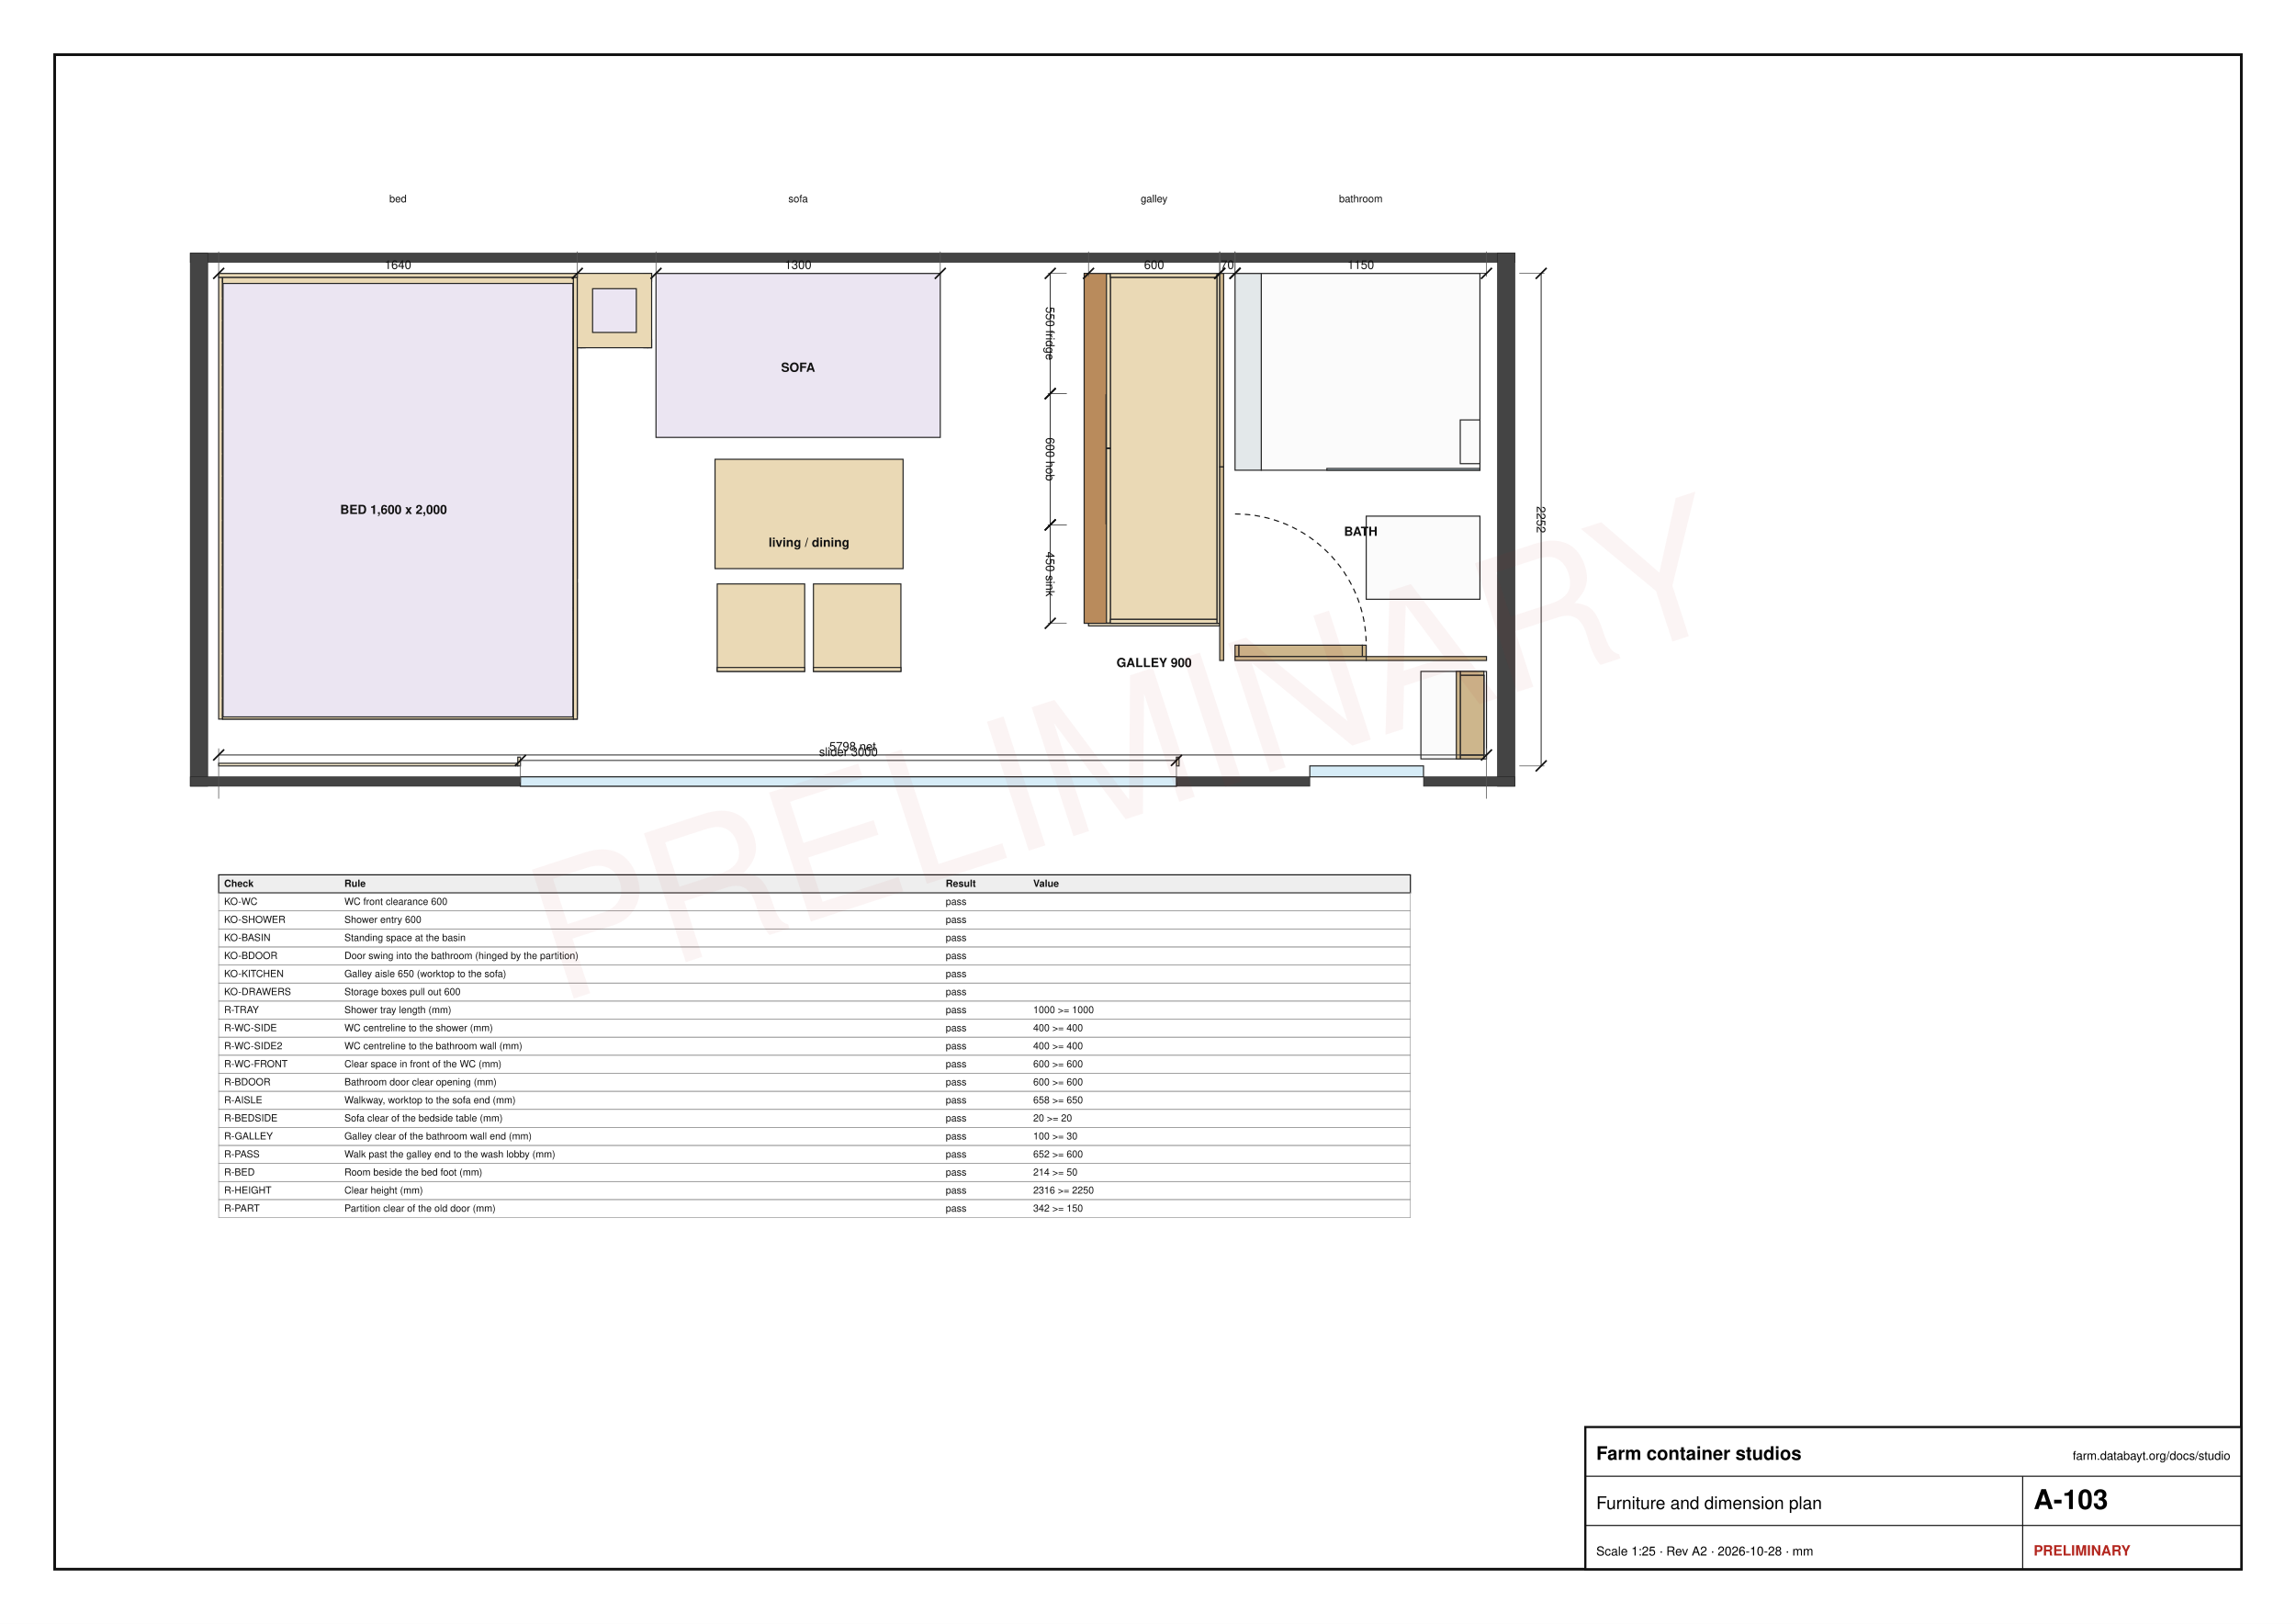
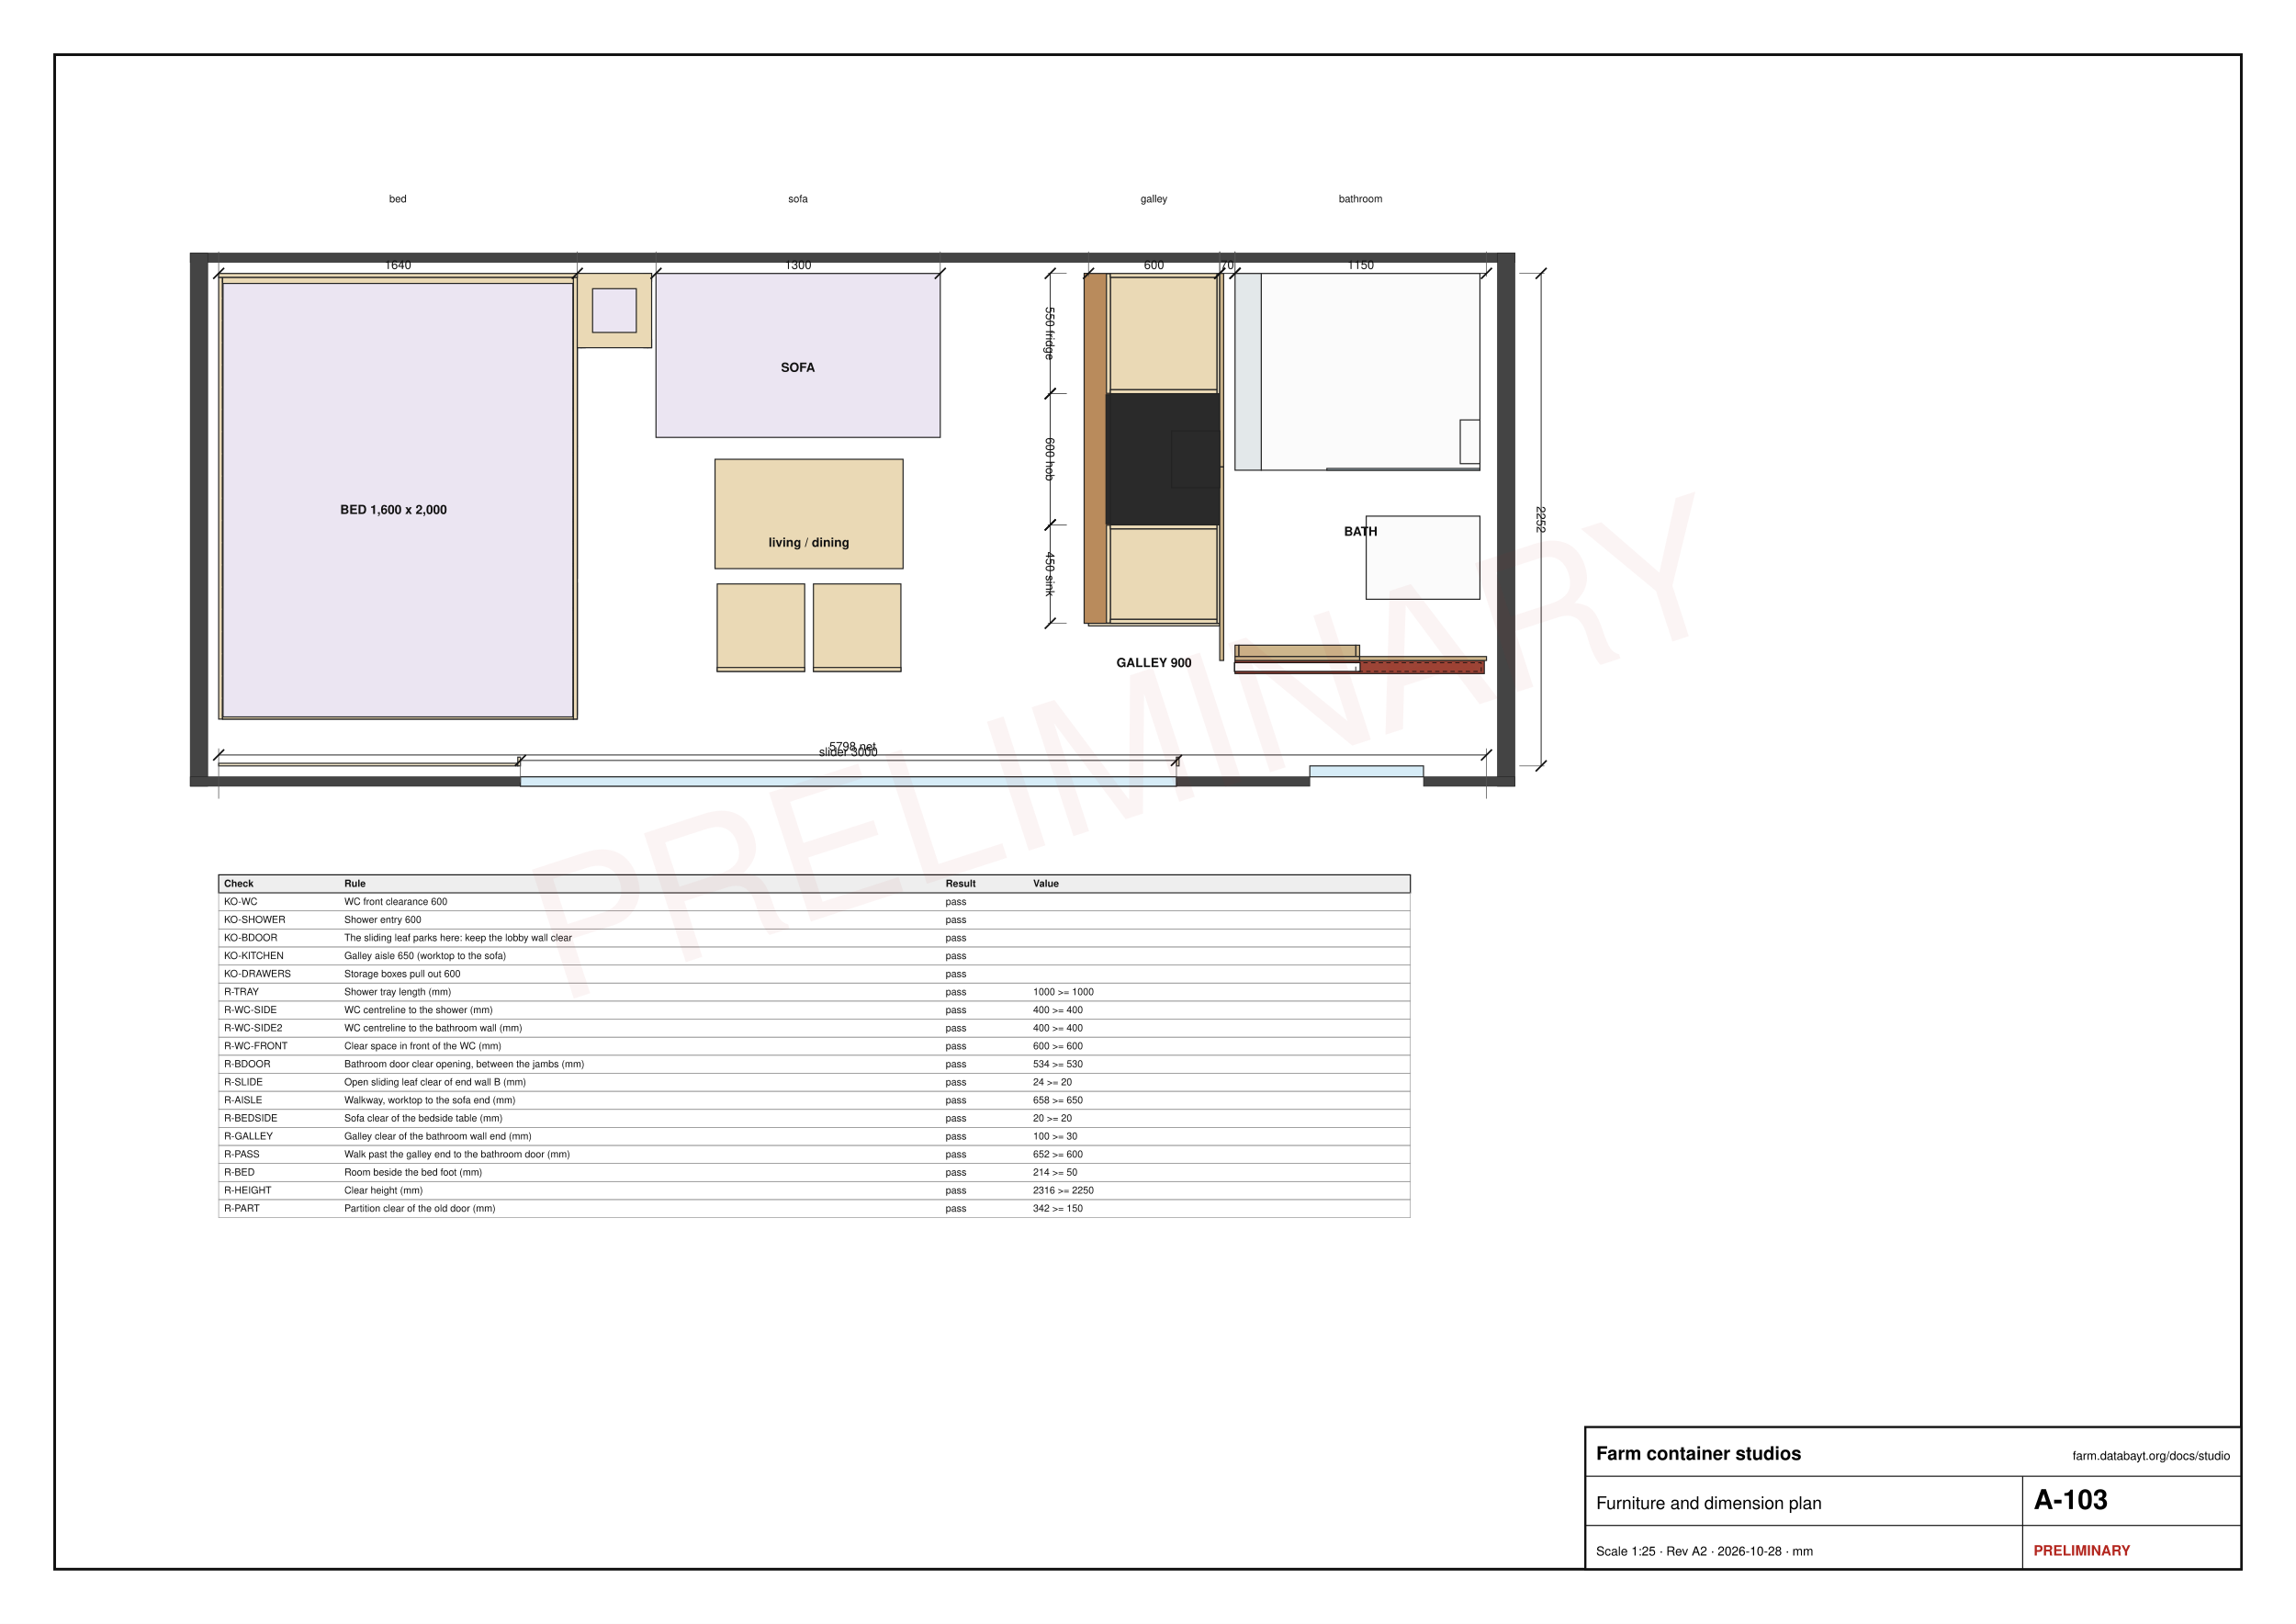
<svg xmlns="http://www.w3.org/2000/svg" width="420mm" height="297mm" viewBox="0 0 420 297" font-family="Helvetica, Arial, sans-serif">
  <rect x="0" y="0" width="420" height="297" fill="#fff" />
  <rect x="10" y="10" width="400" height="277" fill="none" stroke="#111" stroke-width="0.5" />
  <rect x="34.8" y="46.28" width="242.32" height="1.72" fill="#444" stroke="#222" stroke-width="0.1" />
  <rect x="34.8" y="46.28" width="3.2" height="97.52" fill="#444" stroke="#222" stroke-width="0.1" />
  <rect x="273.92" y="46.28" width="3.2" height="97.52" fill="#444" stroke="#222" stroke-width="0.1" />
  <rect x="34.8" y="142.08" width="60.4" height="1.72" fill="#444" stroke="#222" stroke-width="0.1" />
  <rect x="95.2" y="142.08" width="120" height="1.72" fill="#444" stroke="#222" stroke-width="0.1" />
  <rect x="215.2" y="142.08" width="24.4" height="1.72" fill="#444" stroke="#222" stroke-width="0.1" />
  <rect x="260.4" y="142.08" width="16.72" height="1.72" fill="#444" stroke="#222" stroke-width="0.1" />
  <rect x="95.2" y="142.08" width="120" height="1.72" fill="#d6ecf7" stroke="#222" stroke-width="0.2" />
  <rect x="230.72" y="50" width="40" height="36" fill="#fbfbfb" stroke="#222" stroke-width="0.2" />
  <rect x="104.88" y="50.72" width="0.72" height="80.8" fill="#ead9b5" stroke="#222" stroke-width="0.2" />
  <rect x="40" y="139.6" width="54.72" height="0.48" fill="#f2e6c9" stroke="#222" stroke-width="0.2" />
  <rect x="81.36" y="82.48" width="23.52" height="22.48" fill="#f2e6c9" stroke="#222" stroke-width="0.2" />
  <rect x="81.36" y="107.44" width="23.52" height="22.48" fill="#f2e6c9" stroke="#222" stroke-width="0.2" />
  <rect x="200" y="72" width="0.72" height="42" fill="#ead9b5" stroke="#222" stroke-width="0.2" />
  <rect x="199.12" y="72.72" width="23.52" height="22.56" fill="#ead9b5" stroke="#222" stroke-width="0.2" />
  <rect x="199.12" y="96.72" width="23.52" height="16.56" fill="#ead9b5" stroke="#222" stroke-width="0.2" />
  <rect x="199.2" y="73.72" width="22.16" height="20.56" fill="#f2e6c9" stroke="#222" stroke-width="0.2" />
  <rect x="107.04" y="51.44" width="10.72" height="10.72" fill="#ead9b5" stroke="#222" stroke-width="0.2" />
  <rect x="199.2" y="73.24" width="22.64" height="0.48" fill="#f2e6c9" stroke="#222" stroke-width="0.2" />
  <rect x="199.2" y="94.28" width="22.64" height="0.48" fill="#f2e6c9" stroke="#222" stroke-width="0.2" />
  <rect x="221.36" y="73.72" width="0.48" height="20.56" fill="#f2e6c9" stroke="#222" stroke-width="0.2" />
  <rect x="80.88" y="82" width="24" height="0.48" fill="#f2e6c9" stroke="#222" stroke-width="0.2" />
  <rect x="80.88" y="104.96" width="24" height="0.48" fill="#f2e6c9" stroke="#222" stroke-width="0.2" />
  <rect x="80.88" y="82.48" width="0.48" height="22.48" fill="#f2e6c9" stroke="#222" stroke-width="0.2" />
  <rect x="80.88" y="106.96" width="24" height="0.48" fill="#f2e6c9" stroke="#222" stroke-width="0.2" />
  <rect x="80.88" y="129.92" width="24" height="0.48" fill="#f2e6c9" stroke="#222" stroke-width="0.2" />
  <rect x="80.88" y="107.44" width="0.48" height="22.48" fill="#f2e6c9" stroke="#222" stroke-width="0.2" />
  <rect x="104.88" y="81.68" width="0.72" height="24.08" fill="#ead9b5" stroke="#222" stroke-width="0.2" />
  <rect x="104.88" y="106.64" width="0.72" height="24.08" fill="#ead9b5" stroke="#222" stroke-width="0.2" />
  <rect x="104.88" y="51.44" width="0.72" height="30.16" fill="#ead9b5" stroke="#222" stroke-width="0.2" />
  <rect x="77.6" y="105.84" width="27.28" height="0.72" fill="#ead9b5" stroke="#222" stroke-width="0.2" />
  <rect x="132" y="114.44" width="14.4" height="0.72" fill="#ead9b5" stroke="#222" stroke-width="0.2" />
  <rect x="138.84" y="107.6" width="0.72" height="13.68" fill="#ead9b5" stroke="#222" stroke-width="0.2" />
  <rect x="149.6" y="114.44" width="14.4" height="0.72" fill="#ead9b5" stroke="#222" stroke-width="0.2" />
  <rect x="156.44" y="107.6" width="0.72" height="13.68" fill="#ead9b5" stroke="#222" stroke-width="0.2" />
  <rect x="131.2" y="106.8" width="16" height="16" fill="#ead9b5" stroke="#222" stroke-width="0.2" />
  <rect x="148.8" y="106.8" width="16" height="16" fill="#ead9b5" stroke="#222" stroke-width="0.2" />
  <rect x="249.92" y="94.4" width="20.8" height="15.2" fill="#fbfbfb" stroke="#222" stroke-width="0.2" />
  <rect x="40" y="50.72" width="0.72" height="80.8" fill="#ead9b5" stroke="#222" stroke-width="0.2" />
  <rect x="104.88" y="50.72" width="0.72" height="80.8" fill="#ead9b5" stroke="#222" stroke-width="0.2" />
  <rect x="40.72" y="50.72" width="64.16" height="0.72" fill="#ead9b5" stroke="#222" stroke-width="0.2" />
  <rect x="40.72" y="130.8" width="64.16" height="0.72" fill="#ead9b5" stroke="#222" stroke-width="0.2" />
  <rect x="76.88" y="51.44" width="0.72" height="79.36" fill="#ead9b5" stroke="#222" stroke-width="0.2" />
  <rect x="40.72" y="51.44" width="0.72" height="79.36" fill="#ead9b5" stroke="#222" stroke-width="0.2" />
  <rect x="104.16" y="51.44" width="0.72" height="79.36" fill="#ead9b5" stroke="#222" stroke-width="0.2" />
  <rect x="40.72" y="50.72" width="64.16" height="3.6" fill="#ead9b5" stroke="#222" stroke-width="0.2" />
  <rect x="40.72" y="54.78" width="64.16" height="3.6" fill="#ead9b5" stroke="#222" stroke-width="0.2" />
  <rect x="40.72" y="58.85" width="64.16" height="3.6" fill="#ead9b5" stroke="#222" stroke-width="0.2" />
  <rect x="40.72" y="62.91" width="64.16" height="3.6" fill="#ead9b5" stroke="#222" stroke-width="0.2" />
  <rect x="40.72" y="66.97" width="64.16" height="3.6" fill="#ead9b5" stroke="#222" stroke-width="0.2" />
  <rect x="40.72" y="71.04" width="64.16" height="3.6" fill="#ead9b5" stroke="#222" stroke-width="0.2" />
  <rect x="40.72" y="75.1" width="64.16" height="3.6" fill="#ead9b5" stroke="#222" stroke-width="0.2" />
  <rect x="40.72" y="79.16" width="64.16" height="3.6" fill="#ead9b5" stroke="#222" stroke-width="0.2" />
  <rect x="40.72" y="83.23" width="64.16" height="3.6" fill="#ead9b5" stroke="#222" stroke-width="0.2" />
  <rect x="40.72" y="87.29" width="64.16" height="3.6" fill="#ead9b5" stroke="#222" stroke-width="0.2" />
  <rect x="40.72" y="91.35" width="64.16" height="3.6" fill="#ead9b5" stroke="#222" stroke-width="0.2" />
  <rect x="40.72" y="95.41" width="64.16" height="3.6" fill="#ead9b5" stroke="#222" stroke-width="0.2" />
  <rect x="40.72" y="99.48" width="64.16" height="3.6" fill="#ead9b5" stroke="#222" stroke-width="0.2" />
  <rect x="40.72" y="103.54" width="64.16" height="3.6" fill="#ead9b5" stroke="#222" stroke-width="0.2" />
  <rect x="40.72" y="107.6" width="64.16" height="3.6" fill="#ead9b5" stroke="#222" stroke-width="0.2" />
  <rect x="40.72" y="111.67" width="64.16" height="3.6" fill="#ead9b5" stroke="#222" stroke-width="0.2" />
  <rect x="40.72" y="115.73" width="64.16" height="3.6" fill="#ead9b5" stroke="#222" stroke-width="0.2" />
  <rect x="40.72" y="119.79" width="64.16" height="3.6" fill="#ead9b5" stroke="#222" stroke-width="0.2" />
  <rect x="40.72" y="123.86" width="64.16" height="3.6" fill="#ead9b5" stroke="#222" stroke-width="0.2" />
  <rect x="40.72" y="127.92" width="64.16" height="3.6" fill="#ead9b5" stroke="#222" stroke-width="0.2" />
  <rect x="198.4" y="72.06" width="0.72" height="23.88" fill="#ead9b5" stroke="#222" stroke-width="0.2" />
  <rect x="199.2" y="73.72" width="22.16" height="20.56" fill="#f2e6c9" stroke="#222" stroke-width="0.2" />
  <rect x="105.6" y="50" width="0.72" height="1.44" fill="#ead9b5" stroke="#222" stroke-width="0.2" />
  <rect x="106.32" y="50" width="0.72" height="1.44" fill="#ead9b5" stroke="#222" stroke-width="0.2" />
  <rect x="105.6" y="62.16" width="0.72" height="1.44" fill="#ead9b5" stroke="#222" stroke-width="0.2" />
  <rect x="106.32" y="62.16" width="0.72" height="1.44" fill="#ead9b5" stroke="#222" stroke-width="0.2" />
  <rect x="117.76" y="50" width="0.72" height="1.44" fill="#ead9b5" stroke="#222" stroke-width="0.2" />
  <rect x="118.48" y="50" width="0.72" height="1.44" fill="#ead9b5" stroke="#222" stroke-width="0.2" />
  <rect x="117.76" y="62.16" width="0.72" height="1.44" fill="#ead9b5" stroke="#222" stroke-width="0.2" />
  <rect x="118.48" y="62.16" width="0.72" height="1.44" fill="#ead9b5" stroke="#222" stroke-width="0.2" />
  <rect x="133.2" y="93.64" width="29.6" height="0.72" fill="#ead9b5" stroke="#222" stroke-width="0.2" />
  <rect x="147.64" y="86" width="0.72" height="16" fill="#ead9b5" stroke="#222" stroke-width="0.2" />
  <rect x="105.6" y="50" width="13.6" height="13.6" fill="#ead9b5" stroke="#222" stroke-width="0.2" />
  <rect x="130.8" y="84" width="34.4" height="20" fill="#ead9b5" stroke="#222" stroke-width="0.2" />
  <rect x="40.8" y="51.84" width="64" height="79.28" fill="#ebe5f2" stroke="#222" stroke-width="0.2" />
  <rect x="199.2" y="73.24" width="22.64" height="0.48" fill="#f2e6c9" stroke="#222" stroke-width="0.2" />
  <rect x="199.2" y="94.28" width="22.64" height="0.48" fill="#f2e6c9" stroke="#222" stroke-width="0.2" />
  <rect x="221.36" y="73.72" width="0.48" height="20.56" fill="#f2e6c9" stroke="#222" stroke-width="0.2" />
  <rect x="120" y="50" width="52" height="30" fill="#ebe5f2" stroke="#222" stroke-width="0.2" />
  <rect x="131.2" y="122.08" width="16" height="0.72" fill="#ead9b5" stroke="#222" stroke-width="0.2" />
  <rect x="148.8" y="122.08" width="16" height="0.72" fill="#ead9b5" stroke="#222" stroke-width="0.2" />
-   <rect x="259.92" y="122.8" width="12" height="16" fill="#fbfbfb" stroke="#222" stroke-width="0.2" />
  <rect x="199.52" y="50.4" width="22" height="20.4" fill="#fbfbfb" stroke="#222" stroke-width="0.2" />
  <rect x="198.4" y="96.06" width="0.72" height="17.88" fill="#ead9b5" stroke="#222" stroke-width="0.2" />
  <rect x="198.4" y="72.06" width="0.72" height="23.88" fill="#ead9b5" stroke="#222" stroke-width="0.2" />
  <rect x="199.12" y="71.28" width="23.52" height="0.72" fill="#ead9b5" stroke="#222" stroke-width="0.2" />
  <rect x="199.12" y="50" width="4" height="21.28" fill="#ead9b5" stroke="#222" stroke-width="0.2" />
  <rect x="218.64" y="50" width="4" height="21.28" fill="#ead9b5" stroke="#222" stroke-width="0.2" />
  <rect x="199.12" y="72" width="23.52" height="0.72" fill="#ead9b5" stroke="#222" stroke-width="0.2" />
  <rect x="199.12" y="95.28" width="23.52" height="0.72" fill="#ead9b5" stroke="#222" stroke-width="0.2" />
  <rect x="199.12" y="72.72" width="4" height="22.56" fill="#ead9b5" stroke="#222" stroke-width="0.2" />
  <rect x="218.64" y="72.72" width="4" height="22.56" fill="#ead9b5" stroke="#222" stroke-width="0.2" />
  <rect x="222.64" y="72" width="0.48" height="24" fill="#f2e6c9" stroke="#222" stroke-width="0.2" />
  <rect x="199.12" y="96" width="23.52" height="0.72" fill="#ead9b5" stroke="#222" stroke-width="0.2" />
  <rect x="199.12" y="113.28" width="23.52" height="0.72" fill="#ead9b5" stroke="#222" stroke-width="0.2" />
  <rect x="199.12" y="96.72" width="4" height="16.56" fill="#ead9b5" stroke="#222" stroke-width="0.2" />
  <rect x="218.64" y="96.72" width="4" height="16.56" fill="#ead9b5" stroke="#222" stroke-width="0.2" />
  <rect x="222.64" y="96" width="0.48" height="18" fill="#f2e6c9" stroke="#222" stroke-width="0.2" />
  <rect x="199.12" y="114" width="24" height="0.48" fill="#f2e6c9" stroke="#222" stroke-width="0.2" />
  <rect x="198.32" y="50" width="24.8" height="64" fill="#b98b5c" stroke="#222" stroke-width="0.2" />
  <rect x="204.32" y="97.4" width="16.8" height="15.2" fill="#c9cdd1" stroke="#222" stroke-width="0.2" />
  <rect x="202.32" y="72.2" width="14" height="23.6" fill="#2a2a2a" stroke="#222" stroke-width="0.2" />
  <rect x="108.4" y="52.8" width="8" height="8" fill="#ebe5f2" stroke="#222" stroke-width="0.2" />
  <rect x="40" y="50" width="65.6" height="0.72" fill="#ead9b5" stroke="#222" stroke-width="0.2" />
  <rect x="225.92" y="50" width="4.8" height="36" fill="#e3e8ea" stroke="#222" stroke-width="0.2" />
-   <rect x="267.12" y="123.52" width="4.32" height="14.56" fill="#cdb68c" stroke="#222" stroke-width="0.2" />
-   <rect x="267.52" y="123.56" width="3.92" height="14.48" fill="#cdb68c" stroke="#222" stroke-width="0.2" />
  <rect x="267.12" y="76.8" width="3.6" height="8" fill="#fbfbfb" stroke="#222" stroke-width="0.2" />
-   <rect x="203.92" y="72" width="19.2" height="24" fill="#2a2a2a" stroke="#222" stroke-width="0.2" />
-   <rect x="203.92" y="72" width="19.2" height="24" fill="#ead9b5" stroke="#222" stroke-width="0.2" />
-   <rect x="203.12" y="50.72" width="19.52" height="62.56" fill="#ead9b5" stroke="#222" stroke-width="0.2" />
-   <rect x="267.12" y="122.8" width="4.32" height="0.72" fill="#cdb68c" stroke="#222" stroke-width="0.2" />
-   <rect x="267.12" y="138.08" width="4.32" height="0.72" fill="#cdb68c" stroke="#222" stroke-width="0.2" />
-   <rect x="267.12" y="123.52" width="4.32" height="14.56" fill="#cdb68c" stroke="#222" stroke-width="0.2" />
-   <rect x="266.4" y="122.8" width="0.72" height="16" fill="#cdb68c" stroke="#222" stroke-width="0.2" />
-   <rect x="226.72" y="118.4" width="22.4" height="1.6" fill="#e0d3ba" stroke="#222" stroke-width="0.2" />
+   <rect x="203.12" y="72" width="20" height="24" fill="#2a2a2a" stroke="#222" stroke-width="0.2" />
+   <rect x="203.12" y="50.72" width="19.52" height="20.56" fill="#ead9b5" stroke="#222" stroke-width="0.2" />
+   <rect x="203.12" y="96.72" width="19.52" height="16.56" fill="#ead9b5" stroke="#222" stroke-width="0.2" />
  <rect x="239.6" y="140.08" width="20.8" height="2" fill="#d6ecf7" stroke="#222" stroke-width="0.2" />
  <rect x="242.72" y="85.68" width="28" height="0.32" fill="#d6ecf7" stroke="#222" stroke-width="0.2" />
  <rect x="225.92" y="118" width="0.72" height="2.08" fill="#cdb68c" stroke="#222" stroke-width="0.2" />
-   <rect x="249.2" y="118" width="0.72" height="2.08" fill="#cdb68c" stroke="#222" stroke-width="0.2" />
-   <rect x="226.64" y="118" width="22.56" height="2.08" fill="#cdb68c" stroke="#222" stroke-width="0.2" />
+   <rect x="248" y="118" width="0.72" height="2.08" fill="#cdb68c" stroke="#222" stroke-width="0.2" />
+   <rect x="226.64" y="118" width="21.36" height="2.08" fill="#cdb68c" stroke="#222" stroke-width="0.2" />
+   <rect x="225.84" y="121.2" width="22.96" height="1.6" fill="#e0d3ba" stroke="#222" stroke-width="0.2" />
+   <rect x="225.92" y="120.8" width="45.6" height="2.4" fill="#9c4436" stroke="#222" stroke-width="0.2" />
  <rect x="94.72" y="138.48" width="0.48" height="1.6" fill="#f2e6c9" stroke="#222" stroke-width="0.2" />
  <rect x="215.2" y="138.48" width="0.48" height="1.6" fill="#f2e6c9" stroke="#222" stroke-width="0.2" />
-   <rect x="202.4" y="50.06" width="0.72" height="31.88" fill="#ead9b5" stroke="#222" stroke-width="0.2" />
-   <rect x="202.4" y="82.06" width="0.72" height="31.88" fill="#ead9b5" stroke="#222" stroke-width="0.2" />
+   <rect x="202.4" y="50.06" width="0.72" height="21.88" fill="#ead9b5" stroke="#222" stroke-width="0.2" />
+   <rect x="202.4" y="96.06" width="0.72" height="17.88" fill="#ead9b5" stroke="#222" stroke-width="0.2" />
  <rect x="203.12" y="50" width="19.52" height="0.72" fill="#ead9b5" stroke="#222" stroke-width="0.2" />
+   <rect x="203.12" y="71.28" width="19.52" height="0.72" fill="#ead9b5" stroke="#222" stroke-width="0.2" />
+   <rect x="222.64" y="50" width="0.48" height="22" fill="#f2e6c9" stroke="#222" stroke-width="0.2" />
+   <rect x="203.12" y="96" width="19.52" height="0.72" fill="#ead9b5" stroke="#222" stroke-width="0.2" />
  <rect x="203.12" y="113.28" width="19.52" height="0.72" fill="#ead9b5" stroke="#222" stroke-width="0.2" />
-   <rect x="222.64" y="50" width="0.48" height="64" fill="#f2e6c9" stroke="#222" stroke-width="0.2" />
+   <rect x="222.64" y="96" width="0.48" height="18" fill="#f2e6c9" stroke="#222" stroke-width="0.2" />
  <rect x="223.12" y="50" width="0.72" height="35.4" fill="#cdb68c" stroke="#222" stroke-width="0.2" />
  <rect x="223.12" y="85.4" width="0.72" height="35.4" fill="#cdb68c" stroke="#222" stroke-width="0.2" />
-   <rect x="225.92" y="120.08" width="24" height="0.72" fill="#cdb68c" stroke="#222" stroke-width="0.2" />
-   <rect x="249.92" y="120.08" width="22" height="0.72" fill="#cdb68c" stroke="#222" stroke-width="0.2" />
+   <rect x="225.92" y="120.08" width="22.8" height="0.72" fill="#cdb68c" stroke="#222" stroke-width="0.2" />
+   <rect x="248.72" y="120.08" width="23.2" height="0.72" fill="#cdb68c" stroke="#222" stroke-width="0.2" />
+   <rect x="214.32" y="78.8" width="8.8" height="10.4" fill="#2a2a2a" stroke="#222" stroke-width="0.2" />
  <line x1="40" y1="46" x2="40" y2="50.6" stroke="#555" stroke-width="0.13" />
  <line x1="105.6" y1="46" x2="105.6" y2="50.6" stroke="#555" stroke-width="0.13" />
  <line x1="40" y1="50" x2="105.6" y2="50" stroke="#333" stroke-width="0.18" />
  <line x1="39" y1="51" x2="41" y2="49" stroke="#111" stroke-width="0.3" />
  <line x1="104.6" y1="51" x2="106.6" y2="49" stroke="#111" stroke-width="0.3" />
  <text x="72.8" y="49.2" font-size="2.2" text-anchor="middle" font-weight="normal" fill="#111">1640</text>
  <text x="72.8" y="37" font-size="1.9" text-anchor="middle" font-weight="normal" fill="#111">bed</text>
  <line x1="120" y1="46" x2="120" y2="50.6" stroke="#555" stroke-width="0.13" />
  <line x1="172" y1="46" x2="172" y2="50.6" stroke="#555" stroke-width="0.13" />
  <line x1="120" y1="50" x2="172" y2="50" stroke="#333" stroke-width="0.18" />
  <line x1="119" y1="51" x2="121" y2="49" stroke="#111" stroke-width="0.3" />
  <line x1="171" y1="51" x2="173" y2="49" stroke="#111" stroke-width="0.3" />
  <text x="146" y="49.2" font-size="2.2" text-anchor="middle" font-weight="normal" fill="#111">1300</text>
  <text x="146" y="37" font-size="1.9" text-anchor="middle" font-weight="normal" fill="#111">sofa</text>
  <line x1="199.12" y1="46" x2="199.12" y2="50.6" stroke="#555" stroke-width="0.13" />
  <line x1="223.12" y1="46" x2="223.12" y2="50.6" stroke="#555" stroke-width="0.13" />
  <line x1="199.12" y1="50" x2="223.12" y2="50" stroke="#333" stroke-width="0.18" />
  <line x1="198.12" y1="51" x2="200.12" y2="49" stroke="#111" stroke-width="0.3" />
  <line x1="222.12" y1="51" x2="224.12" y2="49" stroke="#111" stroke-width="0.3" />
  <text x="211.12" y="49.2" font-size="2.2" text-anchor="middle" font-weight="normal" fill="#111">600</text>
  <text x="211.12" y="37" font-size="1.9" text-anchor="middle" font-weight="normal" fill="#111">galley</text>
  <line x1="223.12" y1="46" x2="223.12" y2="50.6" stroke="#555" stroke-width="0.13" />
  <line x1="225.92" y1="46" x2="225.92" y2="50.6" stroke="#555" stroke-width="0.13" />
  <line x1="223.12" y1="50" x2="225.92" y2="50" stroke="#333" stroke-width="0.18" />
  <line x1="222.12" y1="51" x2="224.12" y2="49" stroke="#111" stroke-width="0.3" />
  <line x1="224.92" y1="51" x2="226.92" y2="49" stroke="#111" stroke-width="0.3" />
  <text x="224.52" y="49.2" font-size="2.2" text-anchor="middle" font-weight="normal" fill="#111">70</text>
  <line x1="225.92" y1="46" x2="225.92" y2="50.6" stroke="#555" stroke-width="0.13" />
  <line x1="271.92" y1="46" x2="271.92" y2="50.6" stroke="#555" stroke-width="0.13" />
  <line x1="225.92" y1="50" x2="271.92" y2="50" stroke="#333" stroke-width="0.18" />
  <line x1="224.92" y1="51" x2="226.92" y2="49" stroke="#111" stroke-width="0.3" />
  <line x1="270.92" y1="51" x2="272.92" y2="49" stroke="#111" stroke-width="0.3" />
  <text x="248.92" y="49.2" font-size="2.2" text-anchor="middle" font-weight="normal" fill="#111">1150</text>
  <text x="248.92" y="37" font-size="1.9" text-anchor="middle" font-weight="normal" fill="#111">bathroom</text>
  <line x1="40" y1="146.08" x2="40" y2="136.88" stroke="#555" stroke-width="0.13" />
  <line x1="271.92" y1="146.08" x2="271.92" y2="136.88" stroke="#555" stroke-width="0.13" />
  <line x1="40" y1="138.08" x2="271.92" y2="138.08" stroke="#333" stroke-width="0.18" />
  <line x1="39" y1="139.08" x2="41" y2="137.08" stroke="#111" stroke-width="0.3" />
  <line x1="270.92" y1="139.08" x2="272.92" y2="137.08" stroke="#111" stroke-width="0.3" />
  <text x="155.96" y="137.28" font-size="2.2" text-anchor="middle" font-weight="normal" fill="#111">5798 net</text>
  <line x1="95.2" y1="143.08" x2="95.2" y2="138.48" stroke="#555" stroke-width="0.13" />
  <line x1="215.2" y1="143.08" x2="215.2" y2="138.48" stroke="#555" stroke-width="0.13" />
  <line x1="95.2" y1="139.08" x2="215.2" y2="139.08" stroke="#333" stroke-width="0.18" />
  <line x1="94.2" y1="140.08" x2="96.2" y2="138.08" stroke="#111" stroke-width="0.3" />
  <line x1="214.2" y1="140.08" x2="216.2" y2="138.08" stroke="#111" stroke-width="0.3" />
  <text x="155.2" y="138.28" font-size="2.2" text-anchor="middle" font-weight="normal" fill="#111">slider 3000</text>
  <line x1="277.92" y1="50" x2="282.52" y2="50" stroke="#555" stroke-width="0.13" />
  <line x1="277.92" y1="140.08" x2="282.52" y2="140.08" stroke="#555" stroke-width="0.13" />
  <line x1="281.92" y1="50" x2="281.92" y2="140.08" stroke="#333" stroke-width="0.18" />
  <line x1="280.92" y1="51" x2="282.92" y2="49" stroke="#111" stroke-width="0.3" />
  <line x1="280.92" y1="141.08" x2="282.92" y2="139.08" stroke="#111" stroke-width="0.3" />
  <text x="281.12" y="95.04" font-size="2.2" text-anchor="middle" font-weight="normal" fill="#111" transform="rotate(90 281.12 95.04)">2252</text>
-   <path d="M225.92,94 A24,24 0 0 1 249.92,118" fill="none" stroke="#111" stroke-width="0.2" stroke-dasharray="1,0.8" />
+   <rect x="225.84" y="121.2" width="22.96" height="1.6" fill="#fff" stroke="#111" stroke-width="0.2" />
+   <rect x="248" y="121.2" width="22.96" height="1.6" fill="none" stroke="#111" stroke-width="0.15" stroke-dasharray="0.8,0.6" />
  <line x1="195.12" y1="50" x2="191.67" y2="50" stroke="#555" stroke-width="0.13" />
  <line x1="195.12" y1="72" x2="191.67" y2="72" stroke="#555" stroke-width="0.13" />
  <line x1="192.12" y1="50" x2="192.12" y2="72" stroke="#333" stroke-width="0.18" />
  <line x1="191.12" y1="51" x2="193.12" y2="49" stroke="#111" stroke-width="0.3" />
  <line x1="191.12" y1="73" x2="193.12" y2="71" stroke="#111" stroke-width="0.3" />
  <text x="191.32" y="61" font-size="2.2" text-anchor="middle" font-weight="normal" fill="#111" transform="rotate(90 191.32 61)">550 fridge</text>
  <line x1="195.12" y1="72" x2="191.67" y2="72" stroke="#555" stroke-width="0.13" />
  <line x1="195.12" y1="96" x2="191.67" y2="96" stroke="#555" stroke-width="0.13" />
  <line x1="192.12" y1="72" x2="192.12" y2="96" stroke="#333" stroke-width="0.18" />
  <line x1="191.12" y1="73" x2="193.12" y2="71" stroke="#111" stroke-width="0.3" />
  <line x1="191.12" y1="97" x2="193.12" y2="95" stroke="#111" stroke-width="0.3" />
  <text x="191.32" y="84" font-size="2.2" text-anchor="middle" font-weight="normal" fill="#111" transform="rotate(90 191.32 84)">600 hob</text>
  <line x1="195.12" y1="96" x2="191.67" y2="96" stroke="#555" stroke-width="0.13" />
  <line x1="195.12" y1="114" x2="191.67" y2="114" stroke="#555" stroke-width="0.13" />
  <line x1="192.12" y1="96" x2="192.12" y2="114" stroke="#333" stroke-width="0.18" />
  <line x1="191.12" y1="97" x2="193.12" y2="95" stroke="#111" stroke-width="0.3" />
  <line x1="191.12" y1="115" x2="193.12" y2="113" stroke="#111" stroke-width="0.3" />
  <text x="191.32" y="105" font-size="2.2" text-anchor="middle" font-weight="normal" fill="#111" transform="rotate(90 191.32 105)">450 sink</text>
  <text x="72" y="94" font-size="2.3" text-anchor="middle" font-weight="bold" fill="#111">BED 1,600 x 2,000</text>
  <text x="211.12" y="122" font-size="2.3" text-anchor="middle" font-weight="bold" fill="#111">GALLEY 900</text>
  <text x="248.92" y="98" font-size="2.3" text-anchor="middle" font-weight="bold" fill="#111">BATH</text>
  <text x="146" y="68" font-size="2.3" text-anchor="middle" font-weight="bold" fill="#111">SOFA</text>
  <text x="148" y="100" font-size="2.3" text-anchor="middle" font-weight="bold" fill="#111">living / dining</text>
  <rect x="40" y="160" width="218" height="3.3" fill="#eee" stroke="#111" stroke-width="0.2" />
  <text x="41" y="162.2" font-size="1.8" text-anchor="start" font-weight="bold" fill="#111">Check</text>
  <text x="63" y="162.2" font-size="1.8" text-anchor="start" font-weight="bold" fill="#111">Rule</text>
  <text x="173" y="162.2" font-size="1.8" text-anchor="start" font-weight="bold" fill="#111">Result</text>
  <text x="189" y="162.2" font-size="1.8" text-anchor="start" font-weight="bold" fill="#111">Value</text>
  <rect x="40" y="163.3" width="218" height="3.3" fill="none" stroke="#999" stroke-width="0.12" />
  <text x="41" y="165.5" font-size="1.8" text-anchor="start" font-weight="normal" fill="#111">KO-WC</text>
  <text x="63" y="165.5" font-size="1.8" text-anchor="start" font-weight="normal" fill="#111">WC front clearance 600</text>
  <text x="173" y="165.5" font-size="1.8" text-anchor="start" font-weight="normal" fill="#111">pass</text>
  <text x="189" y="165.5" font-size="1.8" text-anchor="start" font-weight="normal" fill="#111" />
  <rect x="40" y="166.6" width="218" height="3.3" fill="none" stroke="#999" stroke-width="0.12" />
  <text x="41" y="168.8" font-size="1.8" text-anchor="start" font-weight="normal" fill="#111">KO-SHOWER</text>
  <text x="63" y="168.8" font-size="1.8" text-anchor="start" font-weight="normal" fill="#111">Shower entry 600</text>
  <text x="173" y="168.8" font-size="1.8" text-anchor="start" font-weight="normal" fill="#111">pass</text>
  <text x="189" y="168.8" font-size="1.8" text-anchor="start" font-weight="normal" fill="#111" />
  <rect x="40" y="169.9" width="218" height="3.3" fill="none" stroke="#999" stroke-width="0.12" />
-   <text x="41" y="172.1" font-size="1.8" text-anchor="start" font-weight="normal" fill="#111">KO-BASIN</text>
-   <text x="63" y="172.1" font-size="1.8" text-anchor="start" font-weight="normal" fill="#111">Standing space at the basin</text>
+   <text x="41" y="172.1" font-size="1.8" text-anchor="start" font-weight="normal" fill="#111">KO-BDOOR</text>
+   <text x="63" y="172.1" font-size="1.8" text-anchor="start" font-weight="normal" fill="#111">The sliding leaf parks here: keep the lobby wall clear</text>
  <text x="173" y="172.1" font-size="1.8" text-anchor="start" font-weight="normal" fill="#111">pass</text>
  <text x="189" y="172.1" font-size="1.8" text-anchor="start" font-weight="normal" fill="#111" />
  <rect x="40" y="173.2" width="218" height="3.3" fill="none" stroke="#999" stroke-width="0.12" />
-   <text x="41" y="175.4" font-size="1.8" text-anchor="start" font-weight="normal" fill="#111">KO-BDOOR</text>
-   <text x="63" y="175.4" font-size="1.8" text-anchor="start" font-weight="normal" fill="#111">Door swing into the bathroom (hinged by the partition)</text>
+   <text x="41" y="175.4" font-size="1.8" text-anchor="start" font-weight="normal" fill="#111">KO-KITCHEN</text>
+   <text x="63" y="175.4" font-size="1.8" text-anchor="start" font-weight="normal" fill="#111">Galley aisle 650 (worktop to the sofa)</text>
  <text x="173" y="175.4" font-size="1.8" text-anchor="start" font-weight="normal" fill="#111">pass</text>
  <text x="189" y="175.4" font-size="1.8" text-anchor="start" font-weight="normal" fill="#111" />
  <rect x="40" y="176.5" width="218" height="3.3" fill="none" stroke="#999" stroke-width="0.12" />
-   <text x="41" y="178.7" font-size="1.8" text-anchor="start" font-weight="normal" fill="#111">KO-KITCHEN</text>
-   <text x="63" y="178.7" font-size="1.8" text-anchor="start" font-weight="normal" fill="#111">Galley aisle 650 (worktop to the sofa)</text>
+   <text x="41" y="178.7" font-size="1.8" text-anchor="start" font-weight="normal" fill="#111">KO-DRAWERS</text>
+   <text x="63" y="178.7" font-size="1.8" text-anchor="start" font-weight="normal" fill="#111">Storage boxes pull out 600</text>
  <text x="173" y="178.7" font-size="1.8" text-anchor="start" font-weight="normal" fill="#111">pass</text>
  <text x="189" y="178.7" font-size="1.8" text-anchor="start" font-weight="normal" fill="#111" />
  <rect x="40" y="179.8" width="218" height="3.3" fill="none" stroke="#999" stroke-width="0.12" />
-   <text x="41" y="182" font-size="1.8" text-anchor="start" font-weight="normal" fill="#111">KO-DRAWERS</text>
-   <text x="63" y="182" font-size="1.8" text-anchor="start" font-weight="normal" fill="#111">Storage boxes pull out 600</text>
+   <text x="41" y="182" font-size="1.8" text-anchor="start" font-weight="normal" fill="#111">R-TRAY</text>
+   <text x="63" y="182" font-size="1.8" text-anchor="start" font-weight="normal" fill="#111">Shower tray length (mm)</text>
  <text x="173" y="182" font-size="1.8" text-anchor="start" font-weight="normal" fill="#111">pass</text>
-   <text x="189" y="182" font-size="1.8" text-anchor="start" font-weight="normal" fill="#111" />
+   <text x="189" y="182" font-size="1.8" text-anchor="start" font-weight="normal" fill="#111">1000 &gt;= 1000</text>
  <rect x="40" y="183.1" width="218" height="3.3" fill="none" stroke="#999" stroke-width="0.12" />
-   <text x="41" y="185.3" font-size="1.8" text-anchor="start" font-weight="normal" fill="#111">R-TRAY</text>
-   <text x="63" y="185.3" font-size="1.8" text-anchor="start" font-weight="normal" fill="#111">Shower tray length (mm)</text>
+   <text x="41" y="185.3" font-size="1.8" text-anchor="start" font-weight="normal" fill="#111">R-WC-SIDE</text>
+   <text x="63" y="185.3" font-size="1.8" text-anchor="start" font-weight="normal" fill="#111">WC centreline to the shower (mm)</text>
  <text x="173" y="185.3" font-size="1.8" text-anchor="start" font-weight="normal" fill="#111">pass</text>
-   <text x="189" y="185.3" font-size="1.8" text-anchor="start" font-weight="normal" fill="#111">1000 &gt;= 1000</text>
+   <text x="189" y="185.3" font-size="1.8" text-anchor="start" font-weight="normal" fill="#111">400 &gt;= 400</text>
  <rect x="40" y="186.4" width="218" height="3.3" fill="none" stroke="#999" stroke-width="0.12" />
-   <text x="41" y="188.6" font-size="1.8" text-anchor="start" font-weight="normal" fill="#111">R-WC-SIDE</text>
-   <text x="63" y="188.6" font-size="1.8" text-anchor="start" font-weight="normal" fill="#111">WC centreline to the shower (mm)</text>
+   <text x="41" y="188.6" font-size="1.8" text-anchor="start" font-weight="normal" fill="#111">R-WC-SIDE2</text>
+   <text x="63" y="188.6" font-size="1.8" text-anchor="start" font-weight="normal" fill="#111">WC centreline to the bathroom wall (mm)</text>
  <text x="173" y="188.6" font-size="1.8" text-anchor="start" font-weight="normal" fill="#111">pass</text>
  <text x="189" y="188.6" font-size="1.8" text-anchor="start" font-weight="normal" fill="#111">400 &gt;= 400</text>
  <rect x="40" y="189.7" width="218" height="3.3" fill="none" stroke="#999" stroke-width="0.12" />
-   <text x="41" y="191.9" font-size="1.8" text-anchor="start" font-weight="normal" fill="#111">R-WC-SIDE2</text>
-   <text x="63" y="191.9" font-size="1.8" text-anchor="start" font-weight="normal" fill="#111">WC centreline to the bathroom wall (mm)</text>
+   <text x="41" y="191.9" font-size="1.8" text-anchor="start" font-weight="normal" fill="#111">R-WC-FRONT</text>
+   <text x="63" y="191.9" font-size="1.8" text-anchor="start" font-weight="normal" fill="#111">Clear space in front of the WC (mm)</text>
  <text x="173" y="191.9" font-size="1.8" text-anchor="start" font-weight="normal" fill="#111">pass</text>
-   <text x="189" y="191.9" font-size="1.8" text-anchor="start" font-weight="normal" fill="#111">400 &gt;= 400</text>
+   <text x="189" y="191.9" font-size="1.8" text-anchor="start" font-weight="normal" fill="#111">600 &gt;= 600</text>
  <rect x="40" y="193" width="218" height="3.3" fill="none" stroke="#999" stroke-width="0.12" />
-   <text x="41" y="195.2" font-size="1.8" text-anchor="start" font-weight="normal" fill="#111">R-WC-FRONT</text>
-   <text x="63" y="195.2" font-size="1.8" text-anchor="start" font-weight="normal" fill="#111">Clear space in front of the WC (mm)</text>
+   <text x="41" y="195.2" font-size="1.8" text-anchor="start" font-weight="normal" fill="#111">R-BDOOR</text>
+   <text x="63" y="195.2" font-size="1.8" text-anchor="start" font-weight="normal" fill="#111">Bathroom door clear opening, between the jambs (mm)</text>
  <text x="173" y="195.2" font-size="1.8" text-anchor="start" font-weight="normal" fill="#111">pass</text>
-   <text x="189" y="195.2" font-size="1.8" text-anchor="start" font-weight="normal" fill="#111">600 &gt;= 600</text>
+   <text x="189" y="195.2" font-size="1.8" text-anchor="start" font-weight="normal" fill="#111">534 &gt;= 530</text>
  <rect x="40" y="196.3" width="218" height="3.3" fill="none" stroke="#999" stroke-width="0.12" />
-   <text x="41" y="198.5" font-size="1.8" text-anchor="start" font-weight="normal" fill="#111">R-BDOOR</text>
-   <text x="63" y="198.5" font-size="1.8" text-anchor="start" font-weight="normal" fill="#111">Bathroom door clear opening (mm)</text>
+   <text x="41" y="198.5" font-size="1.8" text-anchor="start" font-weight="normal" fill="#111">R-SLIDE</text>
+   <text x="63" y="198.5" font-size="1.8" text-anchor="start" font-weight="normal" fill="#111">Open sliding leaf clear of end wall B (mm)</text>
  <text x="173" y="198.5" font-size="1.8" text-anchor="start" font-weight="normal" fill="#111">pass</text>
-   <text x="189" y="198.5" font-size="1.8" text-anchor="start" font-weight="normal" fill="#111">600 &gt;= 600</text>
+   <text x="189" y="198.5" font-size="1.8" text-anchor="start" font-weight="normal" fill="#111">24 &gt;= 20</text>
  <rect x="40" y="199.6" width="218" height="3.3" fill="none" stroke="#999" stroke-width="0.12" />
  <text x="41" y="201.8" font-size="1.8" text-anchor="start" font-weight="normal" fill="#111">R-AISLE</text>
  <text x="63" y="201.8" font-size="1.8" text-anchor="start" font-weight="normal" fill="#111">Walkway, worktop to the sofa end (mm)</text>
  <text x="173" y="201.8" font-size="1.8" text-anchor="start" font-weight="normal" fill="#111">pass</text>
  <text x="189" y="201.8" font-size="1.8" text-anchor="start" font-weight="normal" fill="#111">658 &gt;= 650</text>
  <rect x="40" y="202.9" width="218" height="3.3" fill="none" stroke="#999" stroke-width="0.12" />
  <text x="41" y="205.1" font-size="1.8" text-anchor="start" font-weight="normal" fill="#111">R-BEDSIDE</text>
  <text x="63" y="205.1" font-size="1.8" text-anchor="start" font-weight="normal" fill="#111">Sofa clear of the bedside table (mm)</text>
  <text x="173" y="205.1" font-size="1.8" text-anchor="start" font-weight="normal" fill="#111">pass</text>
  <text x="189" y="205.1" font-size="1.8" text-anchor="start" font-weight="normal" fill="#111">20 &gt;= 20</text>
  <rect x="40" y="206.2" width="218" height="3.3" fill="none" stroke="#999" stroke-width="0.12" />
  <text x="41" y="208.4" font-size="1.8" text-anchor="start" font-weight="normal" fill="#111">R-GALLEY</text>
  <text x="63" y="208.4" font-size="1.8" text-anchor="start" font-weight="normal" fill="#111">Galley clear of the bathroom wall end (mm)</text>
  <text x="173" y="208.4" font-size="1.8" text-anchor="start" font-weight="normal" fill="#111">pass</text>
  <text x="189" y="208.4" font-size="1.8" text-anchor="start" font-weight="normal" fill="#111">100 &gt;= 30</text>
  <rect x="40" y="209.5" width="218" height="3.3" fill="none" stroke="#999" stroke-width="0.12" />
  <text x="41" y="211.7" font-size="1.8" text-anchor="start" font-weight="normal" fill="#111">R-PASS</text>
-   <text x="63" y="211.7" font-size="1.8" text-anchor="start" font-weight="normal" fill="#111">Walk past the galley end to the wash lobby (mm)</text>
+   <text x="63" y="211.7" font-size="1.8" text-anchor="start" font-weight="normal" fill="#111">Walk past the galley end to the bathroom door (mm)</text>
  <text x="173" y="211.7" font-size="1.8" text-anchor="start" font-weight="normal" fill="#111">pass</text>
  <text x="189" y="211.7" font-size="1.8" text-anchor="start" font-weight="normal" fill="#111">652 &gt;= 600</text>
  <rect x="40" y="212.8" width="218" height="3.3" fill="none" stroke="#999" stroke-width="0.12" />
  <text x="41" y="215" font-size="1.8" text-anchor="start" font-weight="normal" fill="#111">R-BED</text>
  <text x="63" y="215" font-size="1.8" text-anchor="start" font-weight="normal" fill="#111">Room beside the bed foot (mm)</text>
  <text x="173" y="215" font-size="1.8" text-anchor="start" font-weight="normal" fill="#111">pass</text>
  <text x="189" y="215" font-size="1.8" text-anchor="start" font-weight="normal" fill="#111">214 &gt;= 50</text>
  <rect x="40" y="216.1" width="218" height="3.3" fill="none" stroke="#999" stroke-width="0.12" />
  <text x="41" y="218.3" font-size="1.8" text-anchor="start" font-weight="normal" fill="#111">R-HEIGHT</text>
  <text x="63" y="218.3" font-size="1.8" text-anchor="start" font-weight="normal" fill="#111">Clear height (mm)</text>
  <text x="173" y="218.3" font-size="1.8" text-anchor="start" font-weight="normal" fill="#111">pass</text>
  <text x="189" y="218.3" font-size="1.8" text-anchor="start" font-weight="normal" fill="#111">2316 &gt;= 2250</text>
  <rect x="40" y="219.4" width="218" height="3.3" fill="none" stroke="#999" stroke-width="0.12" />
  <text x="41" y="221.6" font-size="1.8" text-anchor="start" font-weight="normal" fill="#111">R-PART</text>
  <text x="63" y="221.6" font-size="1.8" text-anchor="start" font-weight="normal" fill="#111">Partition clear of the old door (mm)</text>
  <text x="173" y="221.6" font-size="1.8" text-anchor="start" font-weight="normal" fill="#111">pass</text>
  <text x="189" y="221.6" font-size="1.8" text-anchor="start" font-weight="normal" fill="#111">342 &gt;= 150</text>
  <rect x="290" y="261" width="120" height="26" fill="#fff" stroke="#111" stroke-width="0.4" />
  <line x1="290" y1="270" x2="410" y2="270" stroke="#111" stroke-width="0.2" />
  <line x1="290" y1="279" x2="410" y2="279" stroke="#111" stroke-width="0.2" />
  <line x1="370" y1="270" x2="370" y2="287" stroke="#111" stroke-width="0.2" />
  <text x="292" y="267" font-size="3.4" font-weight="bold">Farm container studios</text>
  <text x="408" y="267" font-size="2.2" text-anchor="end">farm.databayt.org/docs/studio</text>
  <text x="292" y="276" font-size="3.2">Furniture and dimension plan</text>
  <text x="372" y="276" font-size="5" font-weight="bold">A-103</text>
  <text x="292" y="284.5" font-size="2.3">Scale 1:25 · Rev A2 · 2026-10-28 · mm</text>
  <text x="372" y="284.5" font-size="2.6" font-weight="bold" fill="#b3261e">PRELIMINARY</text>
  <text x="210.0" y="148.5" font-size="34" fill="#b3261e" fill-opacity="0.05" text-anchor="middle" transform="rotate(-18 210.0 148.5)">PRELIMINARY</text>
</svg>
